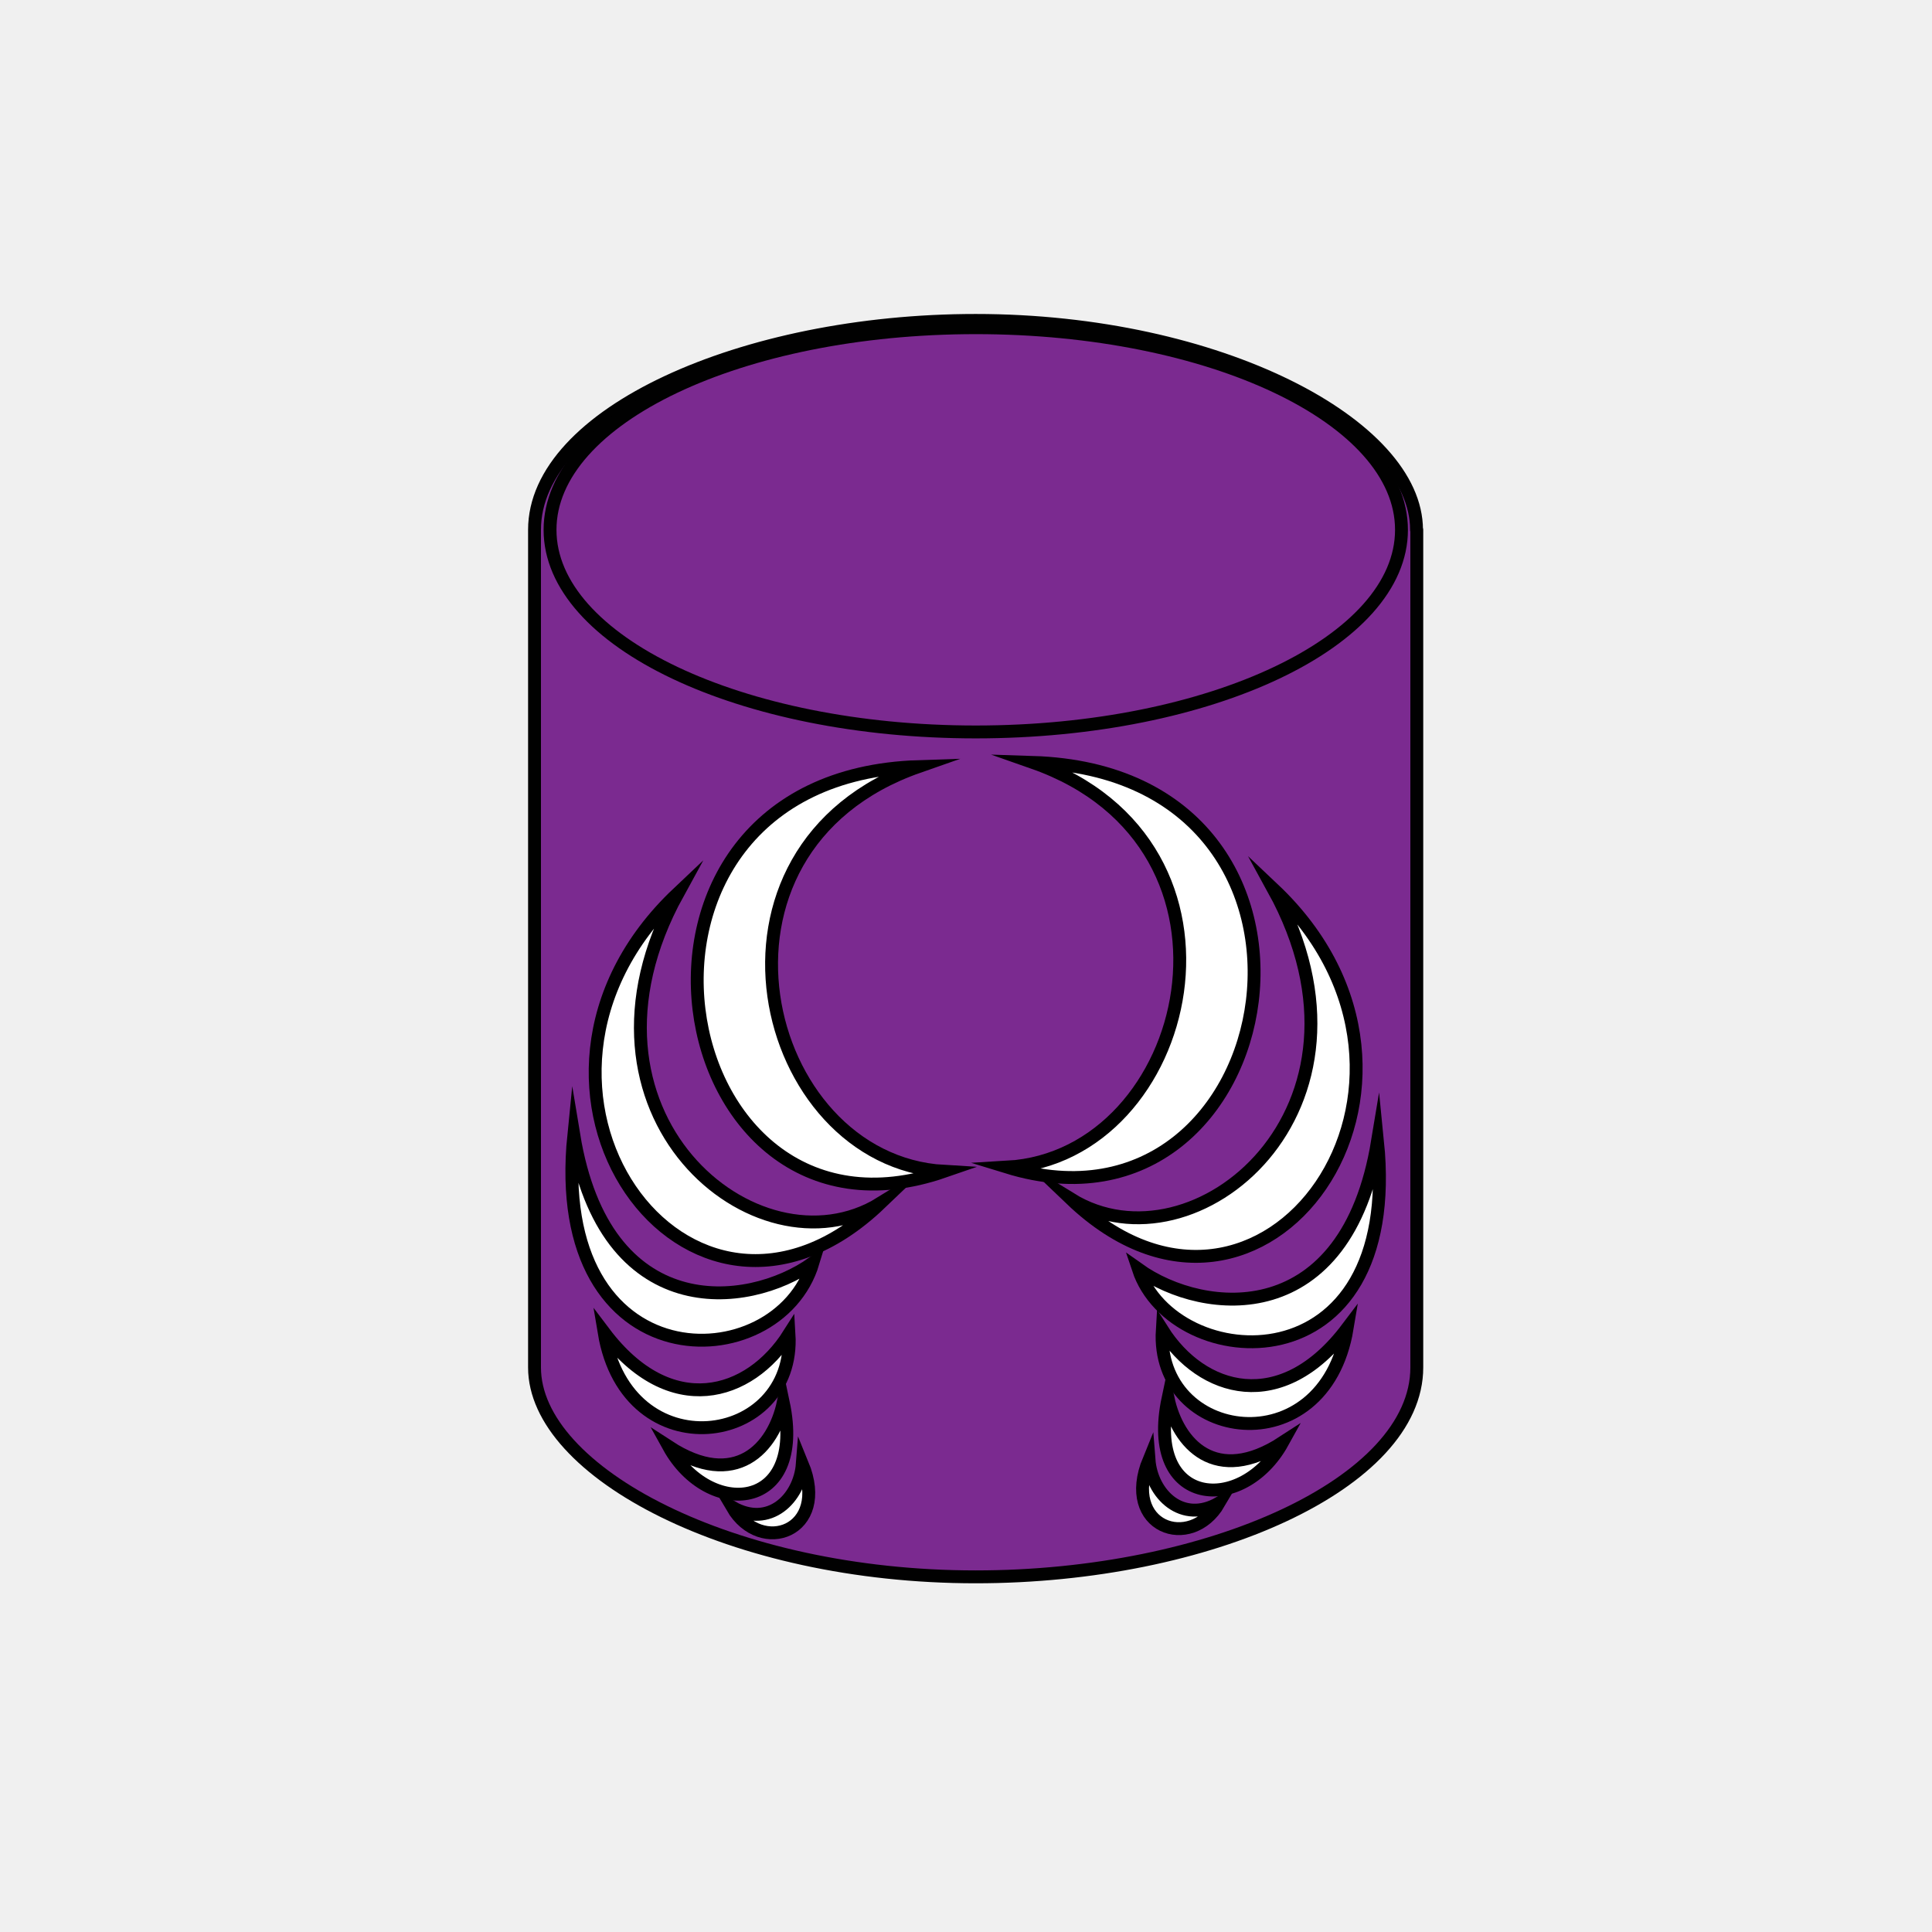
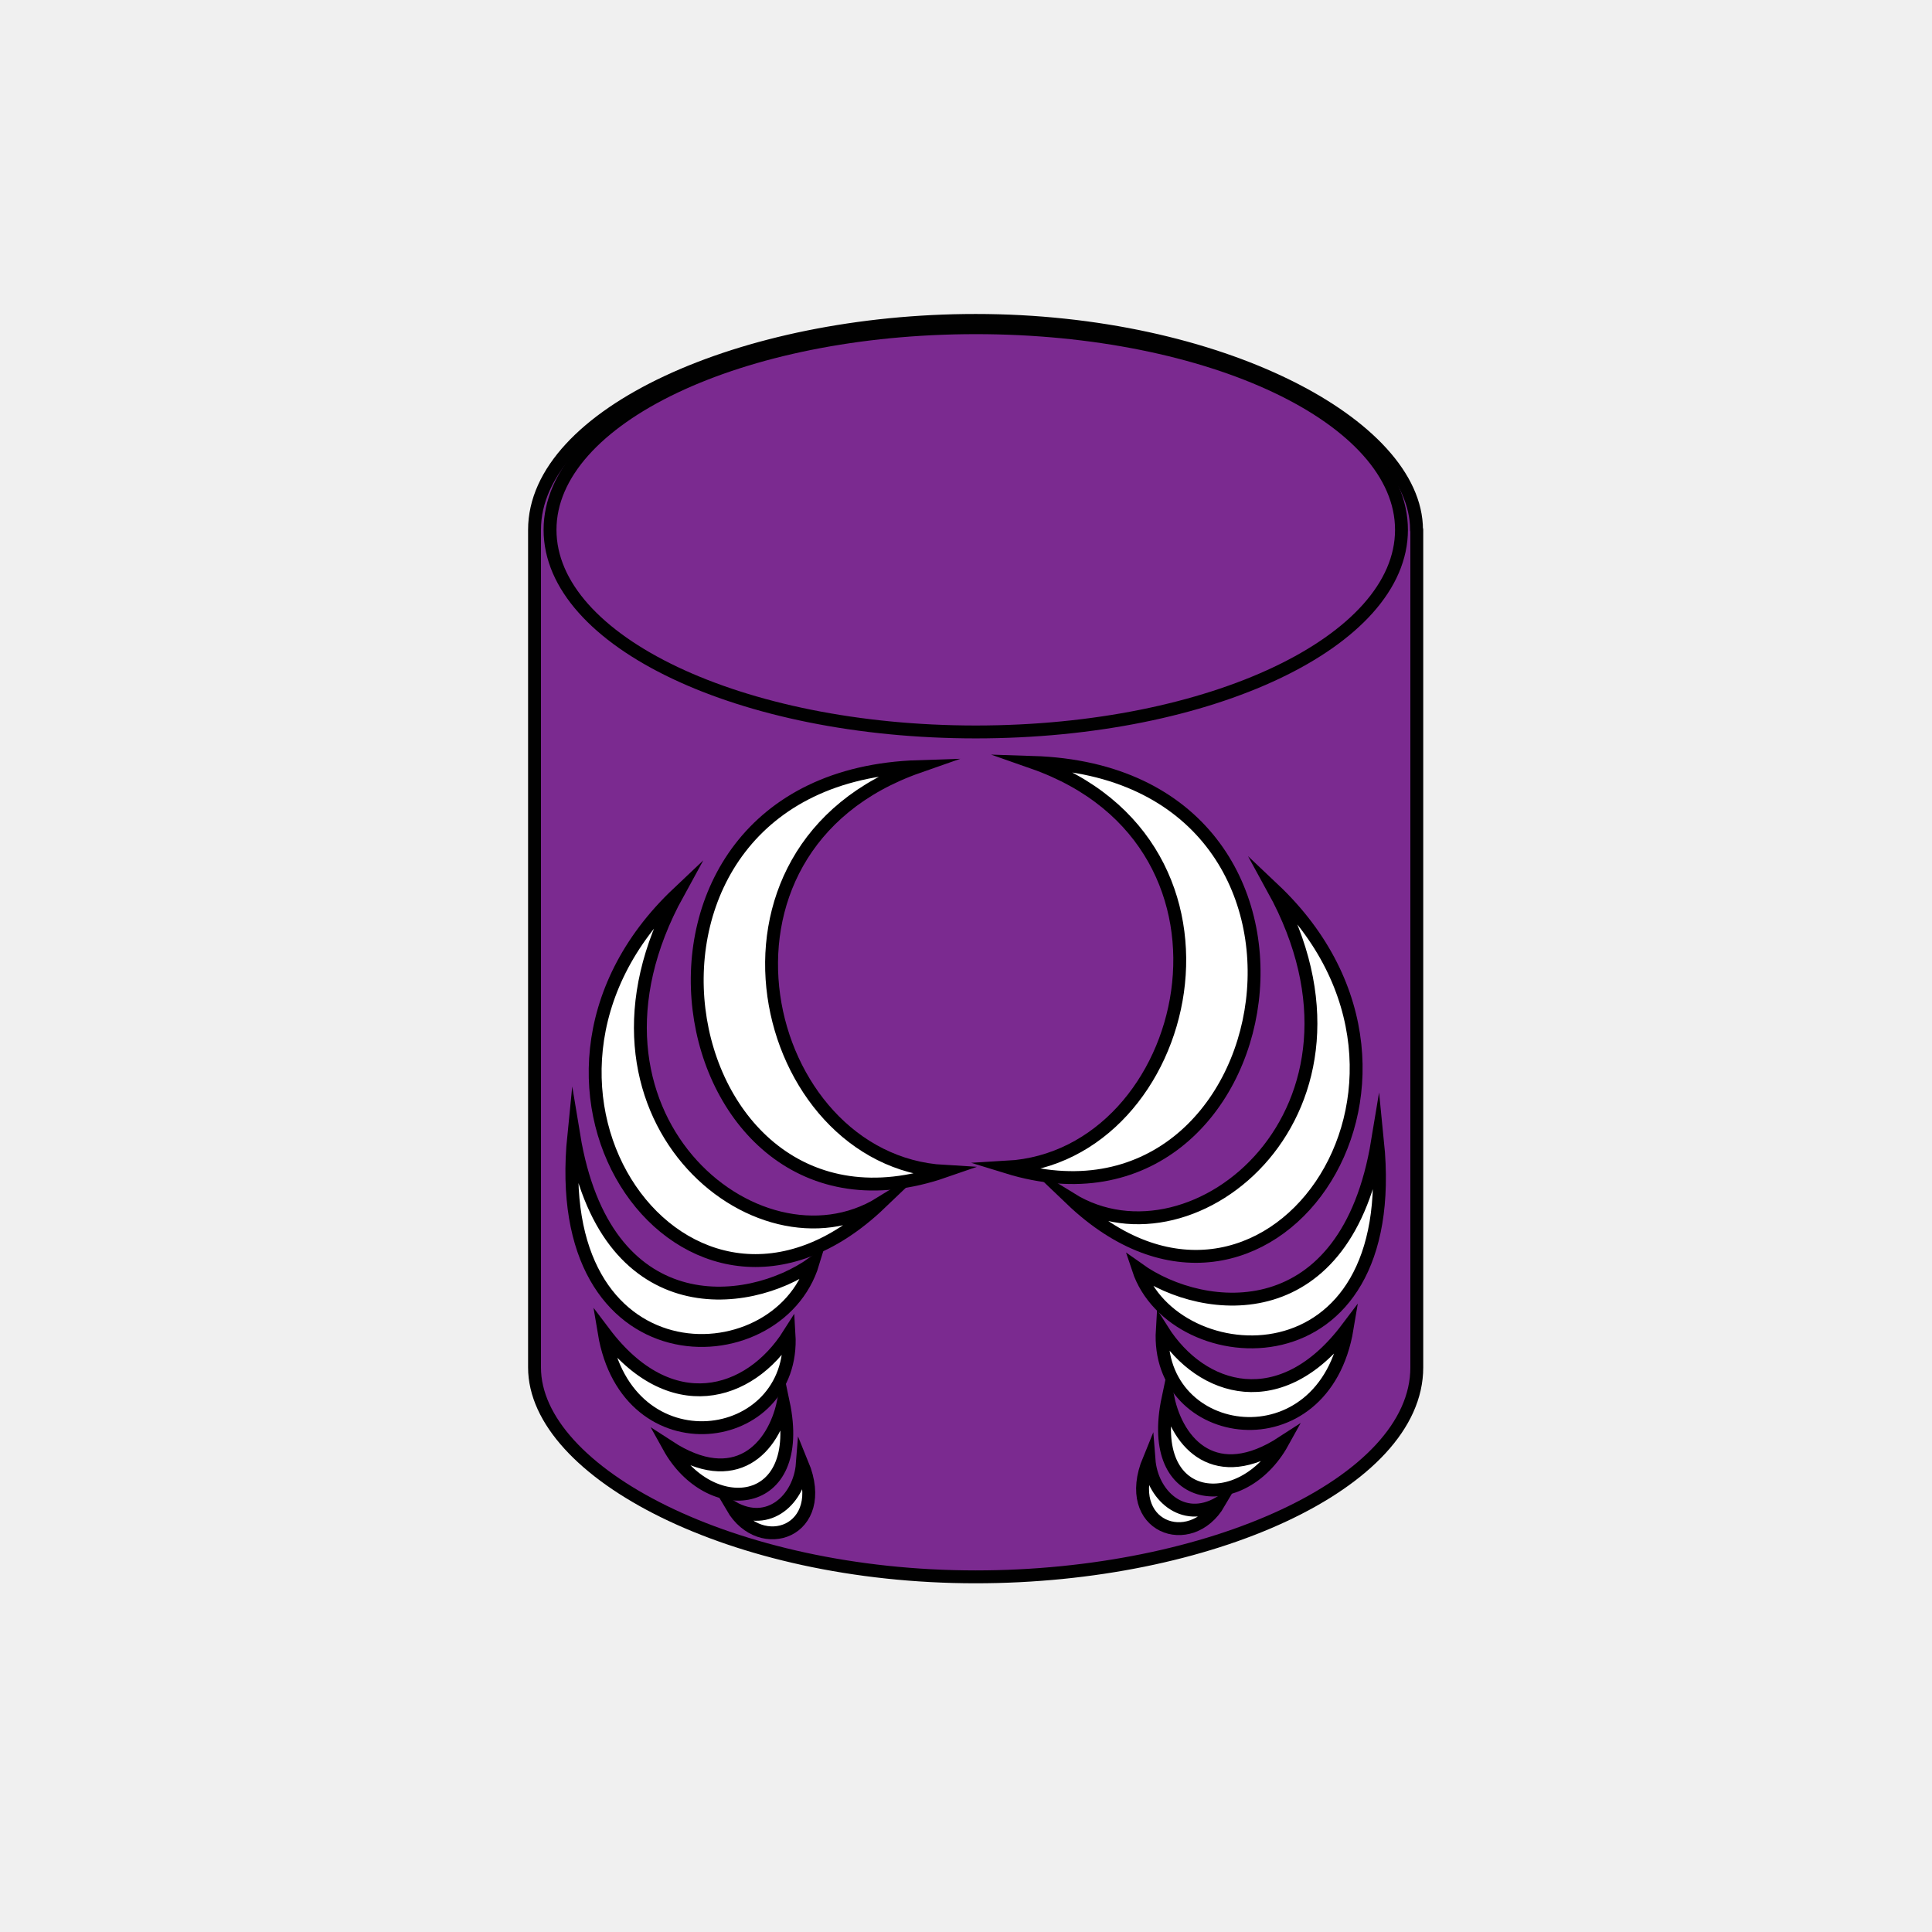
<svg xmlns="http://www.w3.org/2000/svg" width="150" height="150">
  <g>
    <g>
-       <path fill="#7B2A90" stroke="#010101" stroke-linecap="round" stroke-linejoin="round" d="m75.75,24.877c-18.12,0 -34.25,7.284 -34.25,16.258v65.033c0,8.127 15.348,16.258 34.25,16.258c18.12,0 34.25,-7.284 34.25,-16.258v-65.033h-0.021c0,-8.127 -15.328,-16.258 -34.229,-16.258z" />
+       <path fill="#7B2A90" stroke="#010101" stroke-linecap="round" stroke-linejoin="round" d="m75.75,24.877c-18.14,0 -34.25,7.284 -34.25,16.258v65.033c0,8.147 15.348,16.258 34.25,16.258c18.14,0 34.25,-7.284 34.25,-16.258v-65.033h-0.021c0,-8.147 -15.328,-16.258 -34.229,-16.258z" />
      <path fill="#7B2A90" stroke="#010101" stroke-linecap="round" stroke-linejoin="round" d="m108.811,41.135c0,8.667 -14.799,15.693 -33.054,15.693c-18.254,0 -33.052,-7.026 -33.052,-15.693c0,-8.667 14.798,-15.692 33.052,-15.692c18.255,-0.001 33.054,7.025 33.054,15.692z" />
    </g>
    <g>
      <g>
-         <path fill="#FFFFFF" stroke="#000000" stroke-miterlimit="10" d="m44.548,88.124c2.416,14.643 13.44,13.578 18.571,9.924c-2.736,9.071 -20.525,9.436 -18.571,-9.924z" />
+         <path fill="#FFFFFF" stroke="#000000" stroke-miterlimit="10" d="m44.548,88.144c2.416,14.643 13.44,13.578 18.571,9.924c-2.736,9.071 -20.525,9.436 -18.571,-9.924z" />
        <path fill="#FFFFFF" stroke="#000000" stroke-miterlimit="10" d="m46.907,103.464c5.121,6.788 11.291,4.957 14.353,0.116c0.531,8.739 -12.563,10.636 -14.353,-0.116z" />
        <path fill="#FFFFFF" stroke="#000000" stroke-miterlimit="10" d="m51.923,112.319c5.183,3.373 8.134,0.116 8.891,-3.434c1.805,8.531 -5.783,9.046 -8.891,3.434z" />
        <path fill="#FFFFFF" stroke="#000000" stroke-miterlimit="10" d="m56.854,117.023c2.852,1.645 5.231,-0.669 5.439,-3.367c2.155,5.24 -3.218,7.16 -5.439,3.367z" />
        <path fill="#FFFFFF" stroke="#000000" stroke-miterlimit="10" d="m52.631,69.351c-9.396,17.102 6.124,29.965 15.714,24.075c-14.942,14.275 -31.549,-9.103 -15.714,-24.075z" />
        <path fill="#FFFFFF" stroke="#000000" stroke-miterlimit="10" d="m71.318,59.516c-18.235,6.384 -12.404,30.597 1.985,31.428c-21.801,7.548 -28.291,-30.59 -1.985,-31.428z" />
      </g>
      <g>
-         <path fill="#FFFFFF" stroke="#000000" stroke-miterlimit="10" d="m88.381,98.537c5.131,3.654 16.155,4.718 18.571,-9.924c1.953,19.36 -15.835,18.129 -18.571,9.924z" />
+         <path fill="#FFFFFF" stroke="#000000" stroke-miterlimit="10" d="m88.381,98.537c5.131,3.654 16.155,4.718 18.571,-9.924c1.953,19.36 -15.835,18.149 -18.571,9.924z" />
        <path fill="#FFFFFF" stroke="#000000" stroke-miterlimit="10" d="m90.239,103.255c3.063,4.84 9.232,6.672 14.353,-0.116c-1.789,10.752 -14.883,8.855 -14.353,0.116z" />
        <path fill="#FFFFFF" stroke="#000000" stroke-miterlimit="10" d="m90.687,108.56c0.756,3.55 3.707,6.807 8.89,3.434c-3.108,5.612 -10.696,5.096 -8.89,-3.434z" />
        <path fill="#FFFFFF" stroke="#000000" stroke-miterlimit="10" d="m89.207,113.331c0.208,2.697 2.587,5.012 5.438,3.367c-2.22,3.793 -7.593,1.873 -5.438,-3.367z" />
        <path fill="#FFFFFF" stroke="#000000" stroke-miterlimit="10" d="m83.155,93.1c9.59,5.891 25.109,-6.973 15.714,-24.075c15.835,14.973 -0.772,38.35 -15.714,24.075z" />
-         <path fill="#FFFFFF" stroke="#000000" stroke-miterlimit="10" d="m78.196,90.619c14.39,-0.831 20.221,-25.044 1.986,-31.428c26.305,0.837 19.817,38.128 -1.986,31.428z" />
+         <path fill="#FFFFFF" stroke="#000000" stroke-miterlimit="10" d="m78.196,90.619c14.39,-0.831 20.221,-25.044 1.986,-31.428c26.305,0.837 19.817,38.148 -1.986,31.428z" />
      </g>
    </g>
  </g>
</svg>
